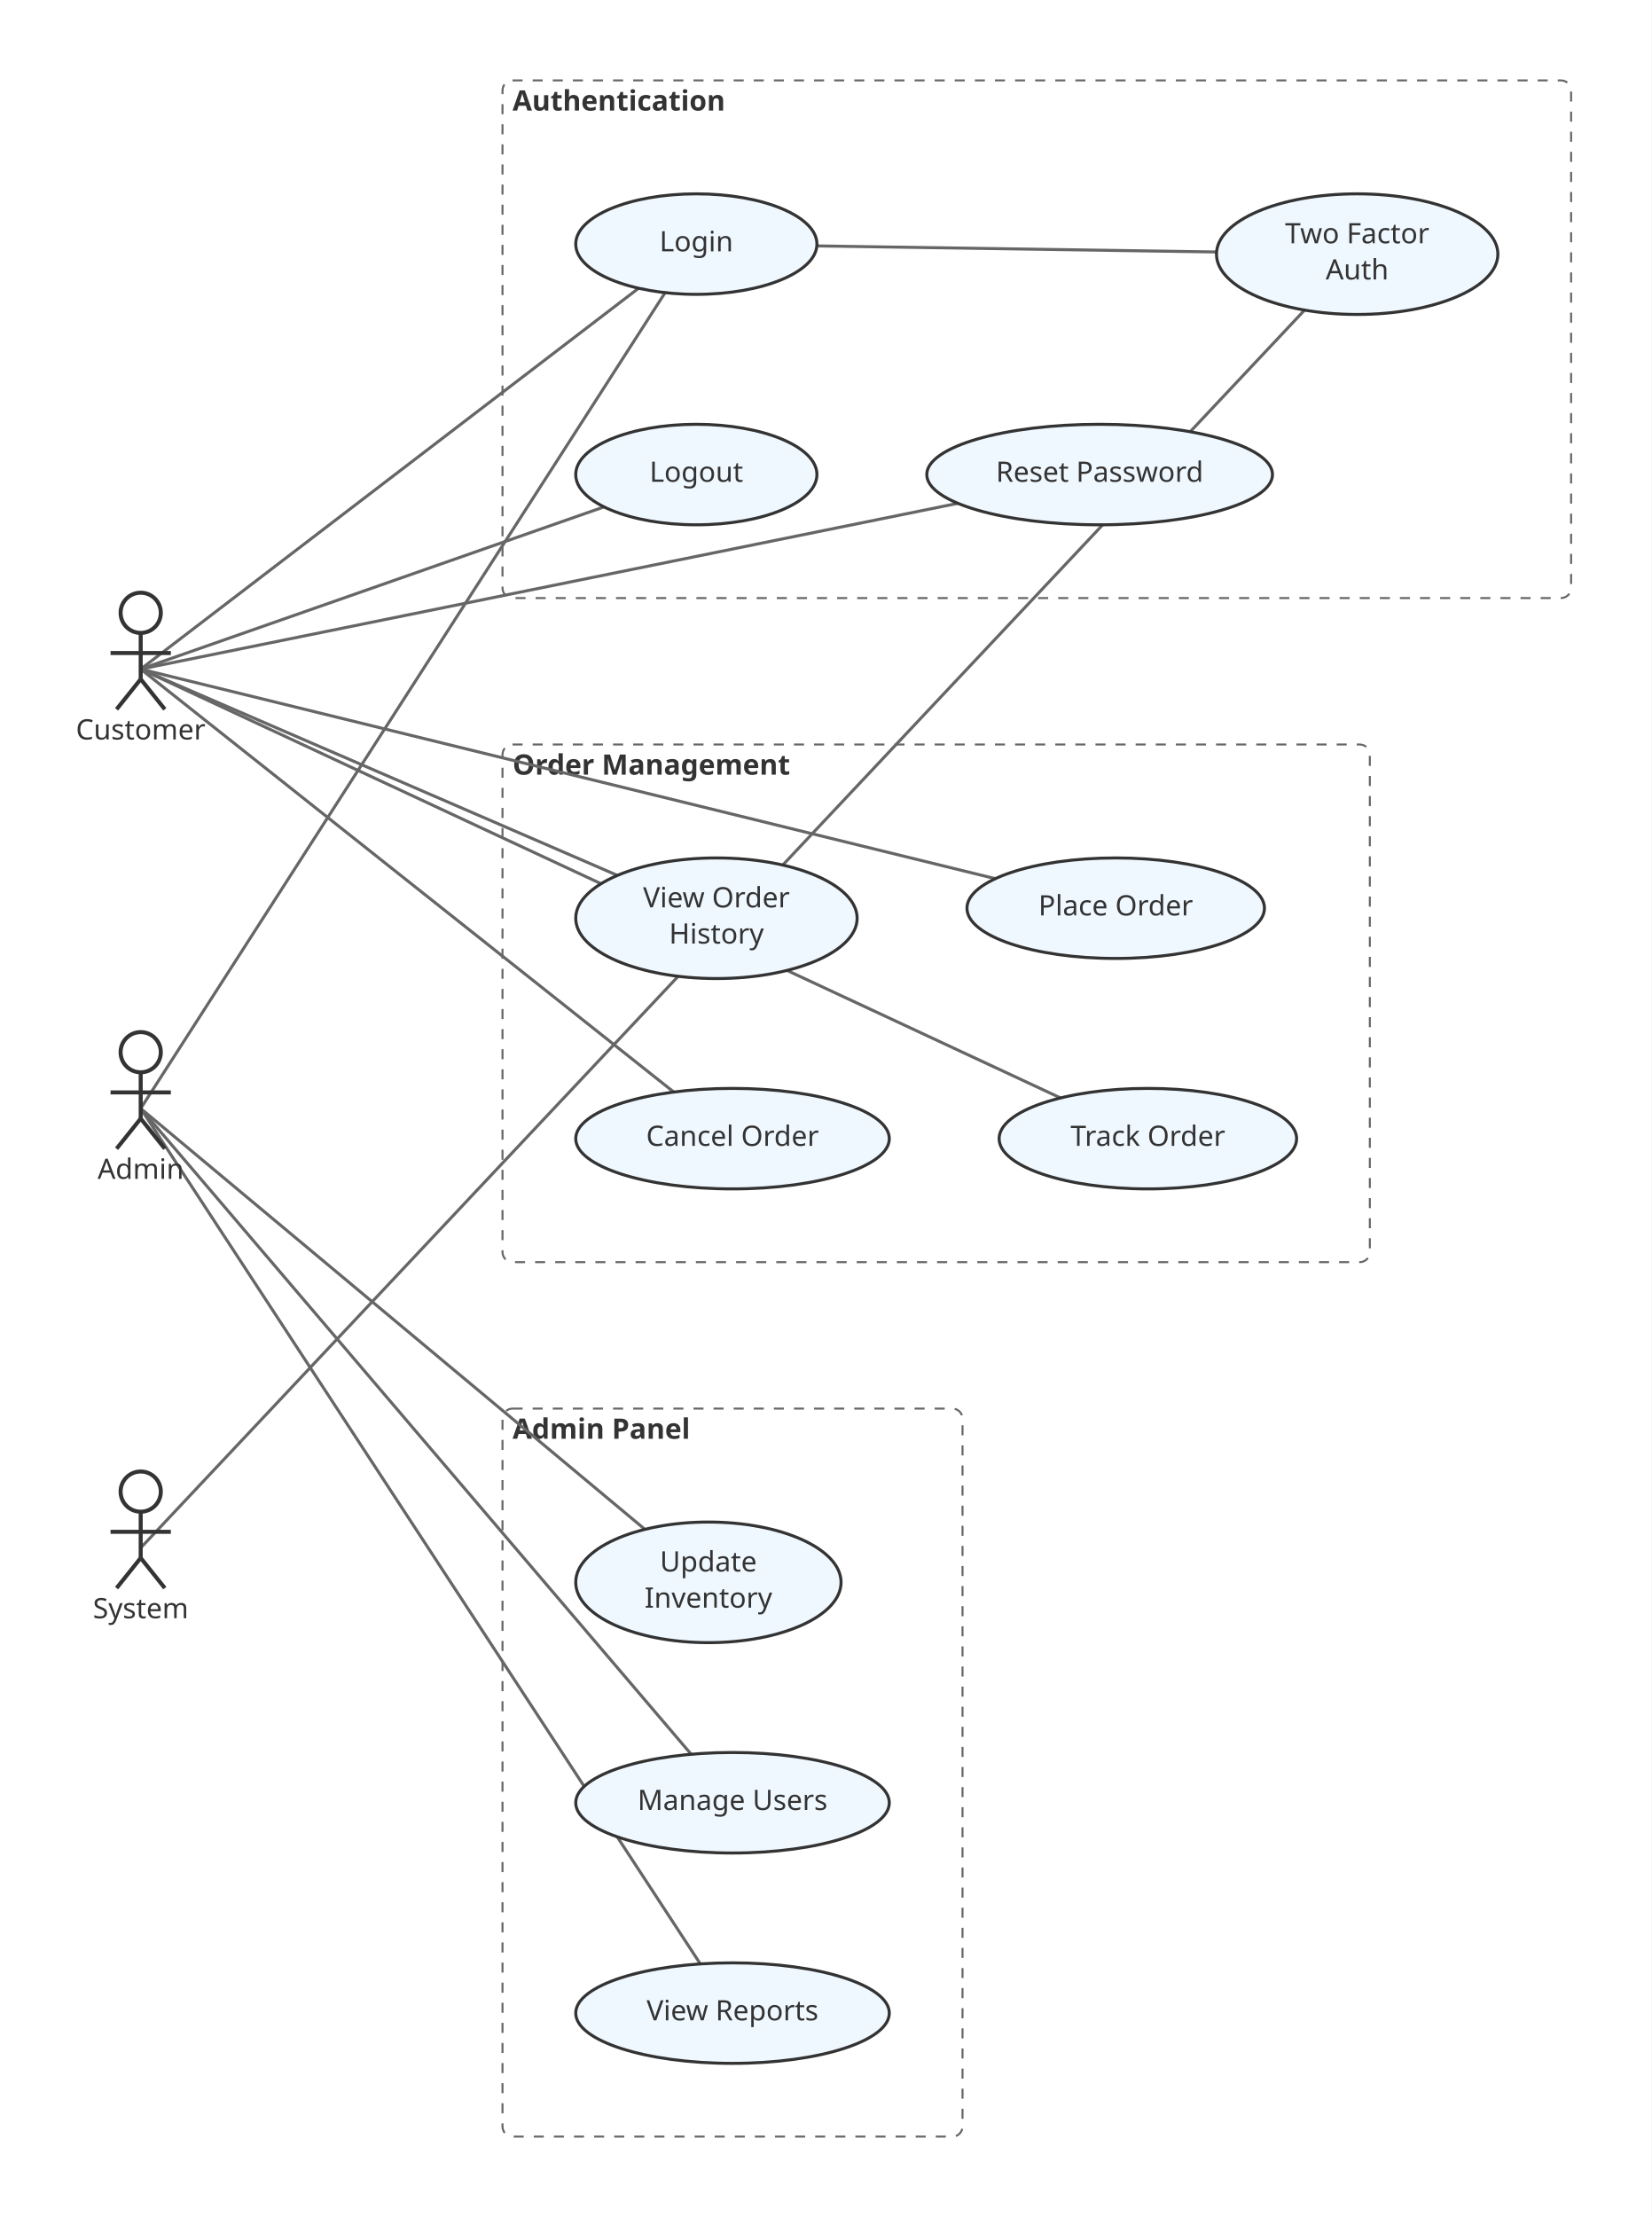
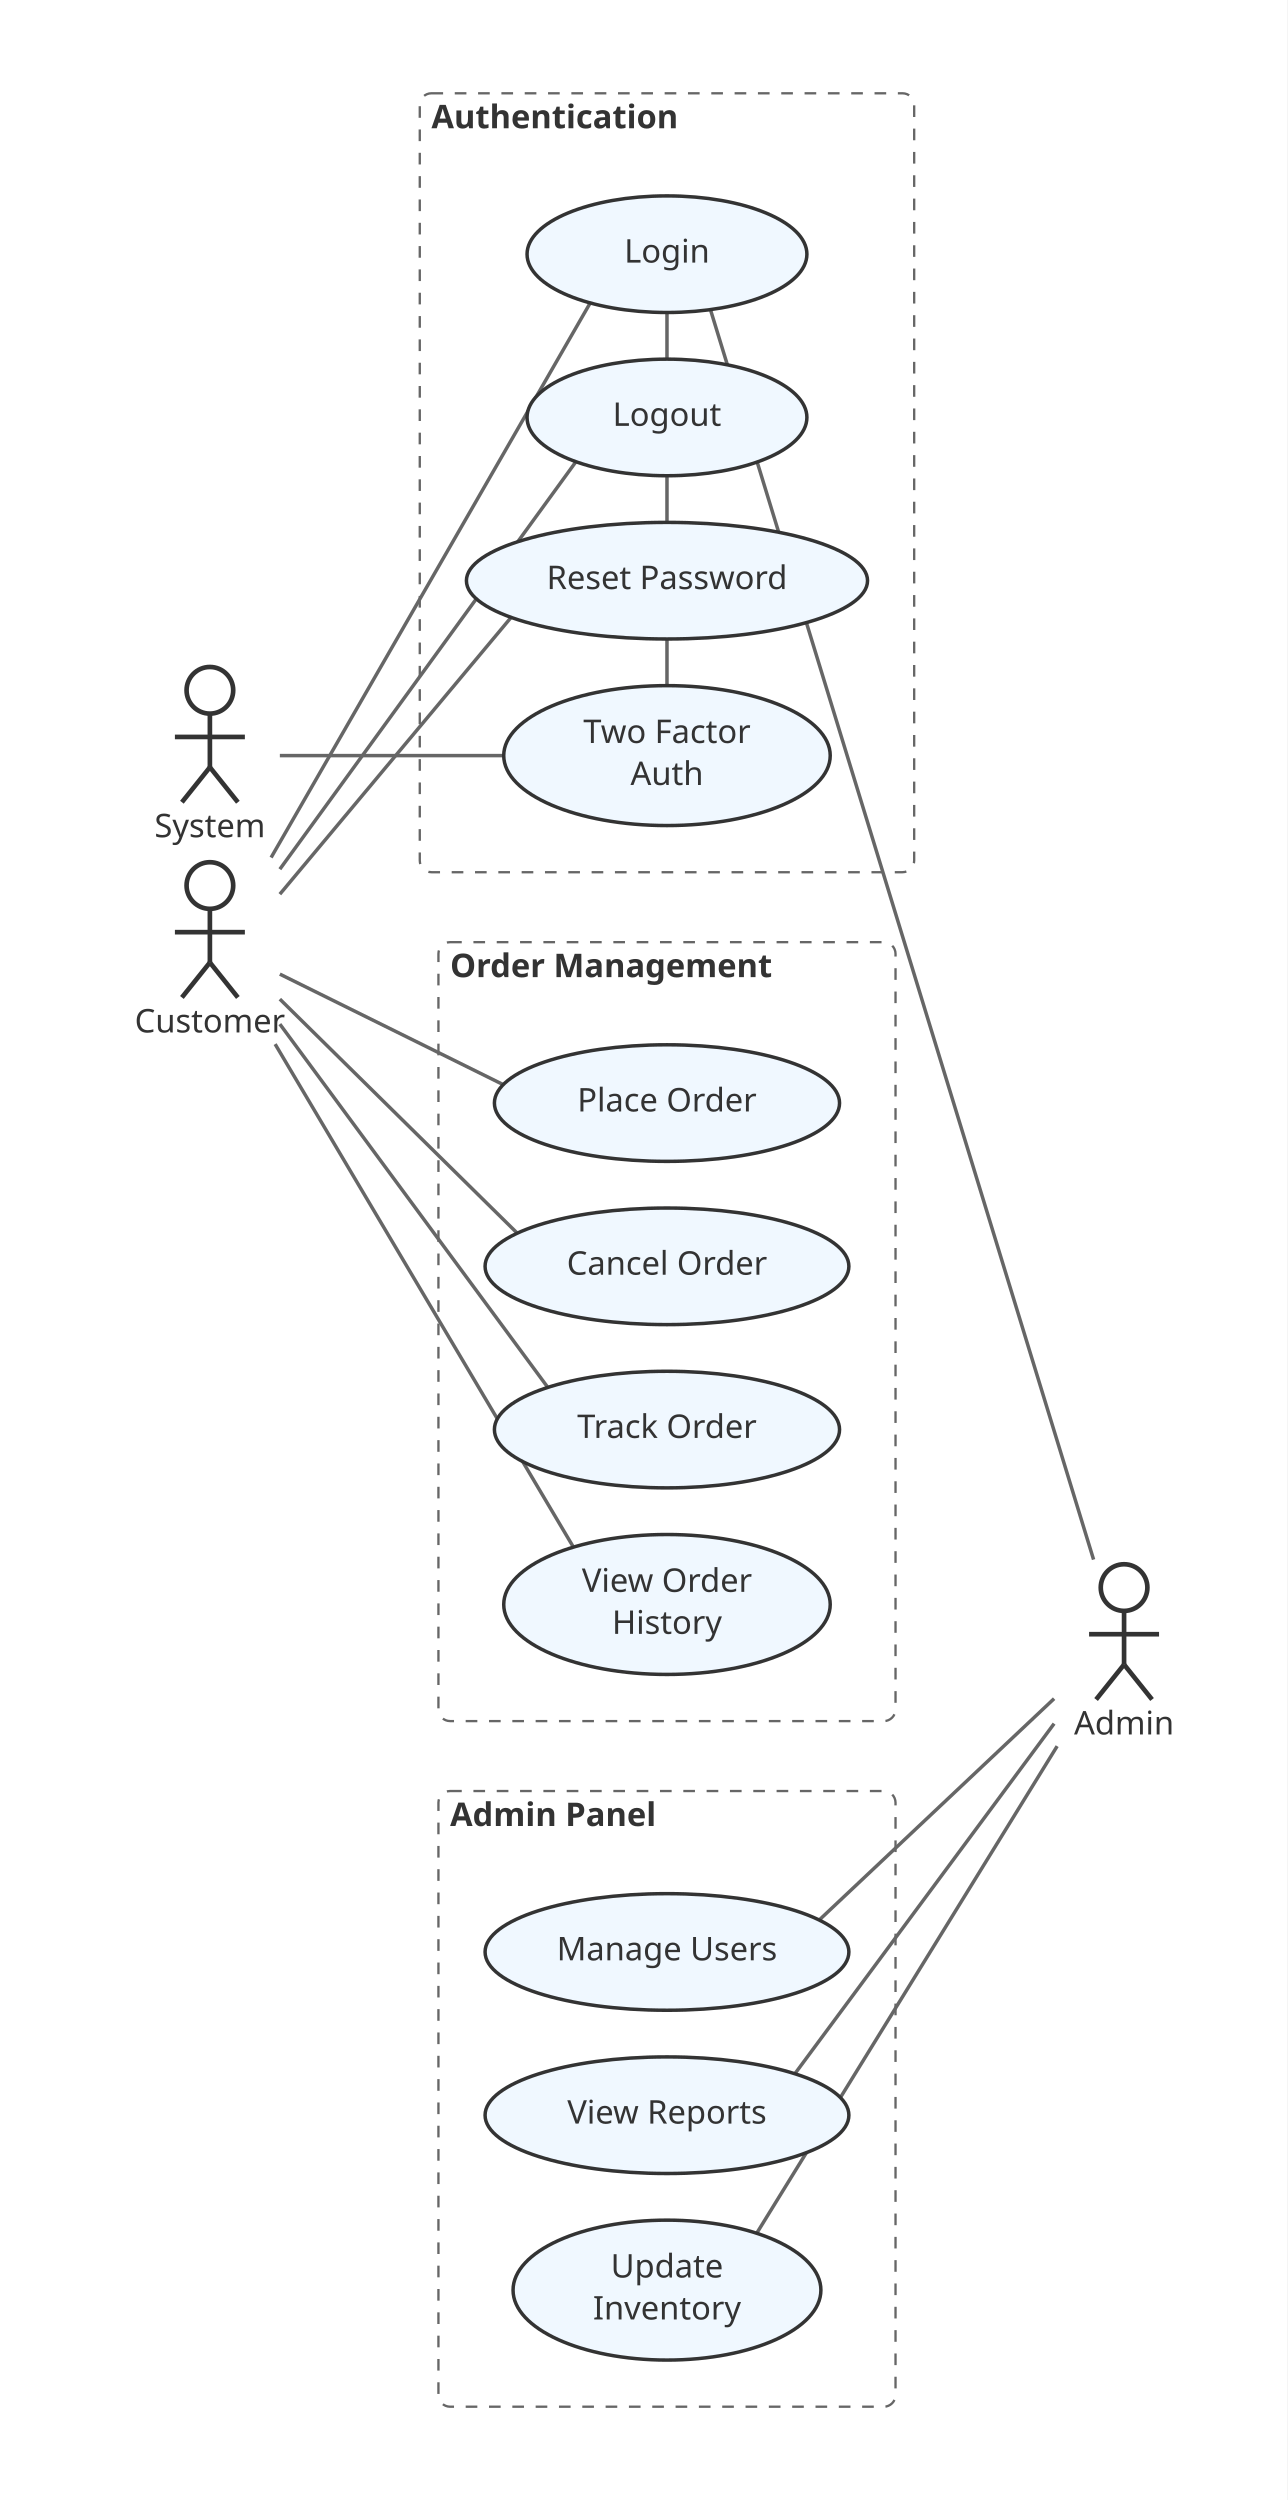
- <svg xmlns="http://www.w3.org/2000/svg" width="821.641" height="1102.907" viewBox="0 0 821.641 1102.907">
+ <svg xmlns="http://www.w3.org/2000/svg" width="552" height="1072" viewBox="0 0 552 1072">
  <rect width="100%" height="100%" fill="white" />
  <style>text { font-family: sans-serif; font-size: 14px; fill: #333; }</style>
-   <rect x="250" y="40" width="531.641" height="257.511" fill="none" stroke="#666" stroke-dasharray="5,5" rx="5" />
-   <text x="255" y="55" font-weight="bold">Authentication</text>
-   <rect x="250" y="370.374" width="431.511" height="257.511" fill="none" stroke="#666" stroke-dasharray="5,5" rx="5" />
-   <text x="255" y="385.374" font-weight="bold">Order Management</text>
-   <rect x="250" y="700.748" width="228.863" height="362.158" fill="none" stroke="#666" stroke-dasharray="5,5" rx="5" />
-   <text x="255" y="715.748" font-weight="bold">Admin Panel</text>
-   <line x1="70" y1="332.863" x2="346.432" y2="121.432" stroke="#666" stroke-width="1.5" />
-   <line x1="70" y1="332.863" x2="346.432" y2="236.079" stroke="#666" stroke-width="1.5" />
-   <line x1="70" y1="332.863" x2="547.079" y2="236.079" stroke="#666" stroke-width="1.5" />
-   <line x1="70" y1="332.863" x2="555.079" y2="451.806" stroke="#666" stroke-width="1.5" />
-   <line x1="70" y1="332.863" x2="364.432" y2="566.453" stroke="#666" stroke-width="1.5" />
-   <line x1="70" y1="332.863" x2="571.079" y2="566.453" stroke="#666" stroke-width="1.5" />
-   <line x1="70" y1="332.863" x2="356.432" y2="456.806" stroke="#666" stroke-width="1.5" />
-   <line x1="70" y1="551.453" x2="346.432" y2="121.432" stroke="#666" stroke-width="1.5" />
-   <line x1="70" y1="551.453" x2="364.432" y2="896.828" stroke="#666" stroke-width="1.5" />
-   <line x1="70" y1="551.453" x2="364.432" y2="1001.475" stroke="#666" stroke-width="1.5" />
-   <line x1="70" y1="551.453" x2="352.432" y2="787.18" stroke="#666" stroke-width="1.5" />
-   <line x1="70" y1="770.043" x2="675.209" y2="126.432" stroke="#666" stroke-width="1.5" />
-   <line x1="346.432" y1="121.432" x2="675.209" y2="126.432" stroke="#666" stroke-width="1.5" />
-   <circle cx="70" cy="304.863" r="10" fill="none" stroke="#333" stroke-width="2" />
-   <line x1="70" y1="314.863" x2="70" y2="337.863" stroke="#333" stroke-width="2" />
-   <line x1="55" y1="324.863" x2="85" y2="324.863" stroke="#333" stroke-width="2" />
-   <line x1="70" y1="337.863" x2="58" y2="352.863" stroke="#333" stroke-width="2" />
-   <line x1="70" y1="337.863" x2="82" y2="352.863" stroke="#333" stroke-width="2" />
-   <text x="70" y="367.863" text-anchor="middle">Customer</text>
-   <circle cx="70" cy="523.453" r="10" fill="none" stroke="#333" stroke-width="2" />
-   <line x1="70" y1="533.453" x2="70" y2="556.453" stroke="#333" stroke-width="2" />
-   <line x1="55" y1="543.453" x2="85" y2="543.453" stroke="#333" stroke-width="2" />
-   <line x1="70" y1="556.453" x2="58" y2="571.453" stroke="#333" stroke-width="2" />
-   <line x1="70" y1="556.453" x2="82" y2="571.453" stroke="#333" stroke-width="2" />
-   <text x="70" y="586.453" text-anchor="middle">Admin</text>
-   <circle cx="70" cy="742.043" r="10" fill="none" stroke="#333" stroke-width="2" />
-   <line x1="70" y1="752.043" x2="70" y2="775.043" stroke="#333" stroke-width="2" />
-   <line x1="55" y1="762.043" x2="85" y2="762.043" stroke="#333" stroke-width="2" />
-   <line x1="70" y1="775.043" x2="58" y2="790.043" stroke="#333" stroke-width="2" />
-   <line x1="70" y1="775.043" x2="82" y2="790.043" stroke="#333" stroke-width="2" />
-   <text x="70" y="805.043" text-anchor="middle">System</text>
-   <ellipse cx="346.432" cy="121.432" rx="60" ry="25" fill="#f0f8ff" stroke="#333" stroke-width="1.5" />
-   <text x="346.432" y="125.032" text-anchor="middle">Login</text>
-   <ellipse cx="346.432" cy="236.079" rx="60" ry="25" fill="#f0f8ff" stroke="#333" stroke-width="1.5" />
-   <text x="346.432" y="239.679" text-anchor="middle">Logout</text>
-   <ellipse cx="547.079" cy="236.079" rx="86" ry="25" fill="#f0f8ff" stroke="#333" stroke-width="1.5" />
-   <text x="547.079" y="239.679" text-anchor="middle">Reset Password</text>
-   <ellipse cx="675.209" cy="126.432" rx="70" ry="30" fill="#f0f8ff" stroke="#333" stroke-width="1.5" />
-   <text x="675.209" y="121.032" text-anchor="middle">Two Factor</text>
-   <text x="675.209" y="139.032" text-anchor="middle">Auth</text>
-   <ellipse cx="555.079" cy="451.806" rx="74" ry="25" fill="#f0f8ff" stroke="#333" stroke-width="1.5" />
-   <text x="555.079" y="455.406" text-anchor="middle">Place Order</text>
-   <ellipse cx="364.432" cy="566.453" rx="78" ry="25" fill="#f0f8ff" stroke="#333" stroke-width="1.5" />
-   <text x="364.432" y="570.053" text-anchor="middle">Cancel Order</text>
-   <ellipse cx="571.079" cy="566.453" rx="74" ry="25" fill="#f0f8ff" stroke="#333" stroke-width="1.5" />
-   <text x="571.079" y="570.053" text-anchor="middle">Track Order</text>
-   <ellipse cx="356.432" cy="456.806" rx="70" ry="30" fill="#f0f8ff" stroke="#333" stroke-width="1.5" />
-   <text x="356.432" y="451.406" text-anchor="middle">View Order</text>
-   <text x="356.432" y="469.406" text-anchor="middle">History</text>
-   <ellipse cx="364.432" cy="896.828" rx="78" ry="25" fill="#f0f8ff" stroke="#333" stroke-width="1.5" />
-   <text x="364.432" y="900.428" text-anchor="middle">Manage Users</text>
-   <ellipse cx="364.432" cy="1001.475" rx="78" ry="25" fill="#f0f8ff" stroke="#333" stroke-width="1.5" />
-   <text x="364.432" y="1005.075" text-anchor="middle">View Reports</text>
-   <ellipse cx="352.432" cy="787.18" rx="66" ry="30" fill="#f0f8ff" stroke="#333" stroke-width="1.5" />
-   <text x="352.432" y="781.78" text-anchor="middle">Update</text>
-   <text x="352.432" y="799.78" text-anchor="middle">Inventory</text>
+   <rect x="180" y="40" width="212" height="334" fill="none" stroke="#666" stroke-dasharray="5,5" rx="5" />
+   <text x="185" y="55" font-weight="bold">Authentication</text>
+   <rect x="188" y="404" width="196" height="334" fill="none" stroke="#666" stroke-dasharray="5,5" rx="5" />
+   <text x="193" y="419" font-weight="bold">Order Management</text>
+   <rect x="188" y="768" width="196" height="264" fill="none" stroke="#666" stroke-dasharray="5,5" rx="5" />
+   <text x="193" y="783" font-weight="bold">Admin Panel</text>
+   <line x1="116.246" y1="367.714" x2="253.084" y2="129.902" stroke="#666" stroke-width="1.5" />
+   <line x1="120" y1="372.707" x2="246.957" y2="197.983" stroke="#666" stroke-width="1.5" />
+   <line x1="120" y1="383.421" x2="219.165" y2="264.733" stroke="#666" stroke-width="1.5" />
+   <line x1="120" y1="417.707" x2="215.792" y2="465.099" stroke="#666" stroke-width="1.5" />
+   <line x1="120" y1="428.421" x2="221.807" y2="528.799" stroke="#666" stroke-width="1.5" />
+   <line x1="120" y1="439.136" x2="234.899" y2="594.918" stroke="#666" stroke-width="1.5" />
+   <line x1="117.971" y1="447.714" x2="245.885" y2="663.415" stroke="#666" stroke-width="1.5" />
+   <line x1="468.928" y1="668.75" x2="304.638" y2="132.763" stroke="#666" stroke-width="1.5" />
+   <line x1="452" y1="728.38" x2="351.269" y2="823.312" stroke="#666" stroke-width="1.5" />
+   <line x1="452" y1="739.094" x2="340.839" y2="889.222" stroke="#666" stroke-width="1.5" />
+   <line x1="453.308" y1="748.75" x2="324.468" y2="957.623" stroke="#666" stroke-width="1.5" />
+   <line x1="120" y1="324" x2="216" y2="324" stroke="#666" stroke-width="1.5" />
+   <line x1="286" y1="134" x2="286" y2="294" stroke="#666" stroke-width="1.5" />
+   <circle cx="90" cy="379.714" r="10" fill="none" stroke="#333" stroke-width="2" />
+   <line x1="90" y1="389.714" x2="90" y2="412.714" stroke="#333" stroke-width="2" />
+   <line x1="75" y1="399.714" x2="105" y2="399.714" stroke="#333" stroke-width="2" />
+   <line x1="90" y1="412.714" x2="78" y2="427.714" stroke="#333" stroke-width="2" />
+   <line x1="90" y1="412.714" x2="102" y2="427.714" stroke="#333" stroke-width="2" />
+   <text x="90" y="442.714" text-anchor="middle">Customer</text>
+   <circle cx="482" cy="680.75" r="10" fill="none" stroke="#333" stroke-width="2" />
+   <line x1="482" y1="690.75" x2="482" y2="713.75" stroke="#333" stroke-width="2" />
+   <line x1="467" y1="700.75" x2="497" y2="700.75" stroke="#333" stroke-width="2" />
+   <line x1="482" y1="713.75" x2="470" y2="728.75" stroke="#333" stroke-width="2" />
+   <line x1="482" y1="713.75" x2="494" y2="728.75" stroke="#333" stroke-width="2" />
+   <text x="482" y="743.75" text-anchor="middle">Admin</text>
+   <circle cx="90" cy="296" r="10" fill="none" stroke="#333" stroke-width="2" />
+   <line x1="90" y1="306" x2="90" y2="329" stroke="#333" stroke-width="2" />
+   <line x1="75" y1="316" x2="105" y2="316" stroke="#333" stroke-width="2" />
+   <line x1="90" y1="329" x2="78" y2="344" stroke="#333" stroke-width="2" />
+   <line x1="90" y1="329" x2="102" y2="344" stroke="#333" stroke-width="2" />
+   <text x="90" y="359" text-anchor="middle">System</text>
+   <ellipse cx="286" cy="109" rx="60" ry="25" fill="#f0f8ff" stroke="#333" stroke-width="1.5" />
+   <text x="286" y="112.6" text-anchor="middle">Login</text>
+   <ellipse cx="286" cy="179" rx="60" ry="25" fill="#f0f8ff" stroke="#333" stroke-width="1.5" />
+   <text x="286" y="182.6" text-anchor="middle">Logout</text>
+   <ellipse cx="286" cy="249" rx="86" ry="25" fill="#f0f8ff" stroke="#333" stroke-width="1.5" />
+   <text x="286" y="252.6" text-anchor="middle">Reset Password</text>
+   <ellipse cx="286" cy="324" rx="70" ry="30" fill="#f0f8ff" stroke="#333" stroke-width="1.5" />
+   <text x="286" y="318.6" text-anchor="middle">Two Factor</text>
+   <text x="286" y="336.6" text-anchor="middle">Auth</text>
+   <ellipse cx="286" cy="473" rx="74" ry="25" fill="#f0f8ff" stroke="#333" stroke-width="1.5" />
+   <text x="286" y="476.6" text-anchor="middle">Place Order</text>
+   <ellipse cx="286" cy="543" rx="78" ry="25" fill="#f0f8ff" stroke="#333" stroke-width="1.5" />
+   <text x="286" y="546.6" text-anchor="middle">Cancel Order</text>
+   <ellipse cx="286" cy="613" rx="74" ry="25" fill="#f0f8ff" stroke="#333" stroke-width="1.5" />
+   <text x="286" y="616.6" text-anchor="middle">Track Order</text>
+   <ellipse cx="286" cy="688" rx="70" ry="30" fill="#f0f8ff" stroke="#333" stroke-width="1.5" />
+   <text x="286" y="682.6" text-anchor="middle">View Order</text>
+   <text x="286" y="700.6" text-anchor="middle">History</text>
+   <ellipse cx="286" cy="837" rx="78" ry="25" fill="#f0f8ff" stroke="#333" stroke-width="1.5" />
+   <text x="286" y="840.6" text-anchor="middle">Manage Users</text>
+   <ellipse cx="286" cy="907" rx="78" ry="25" fill="#f0f8ff" stroke="#333" stroke-width="1.5" />
+   <text x="286" y="910.6" text-anchor="middle">View Reports</text>
+   <ellipse cx="286" cy="982" rx="66" ry="30" fill="#f0f8ff" stroke="#333" stroke-width="1.5" />
+   <text x="286" y="976.6" text-anchor="middle">Update</text>
+   <text x="286" y="994.6" text-anchor="middle">Inventory</text>
</svg>
